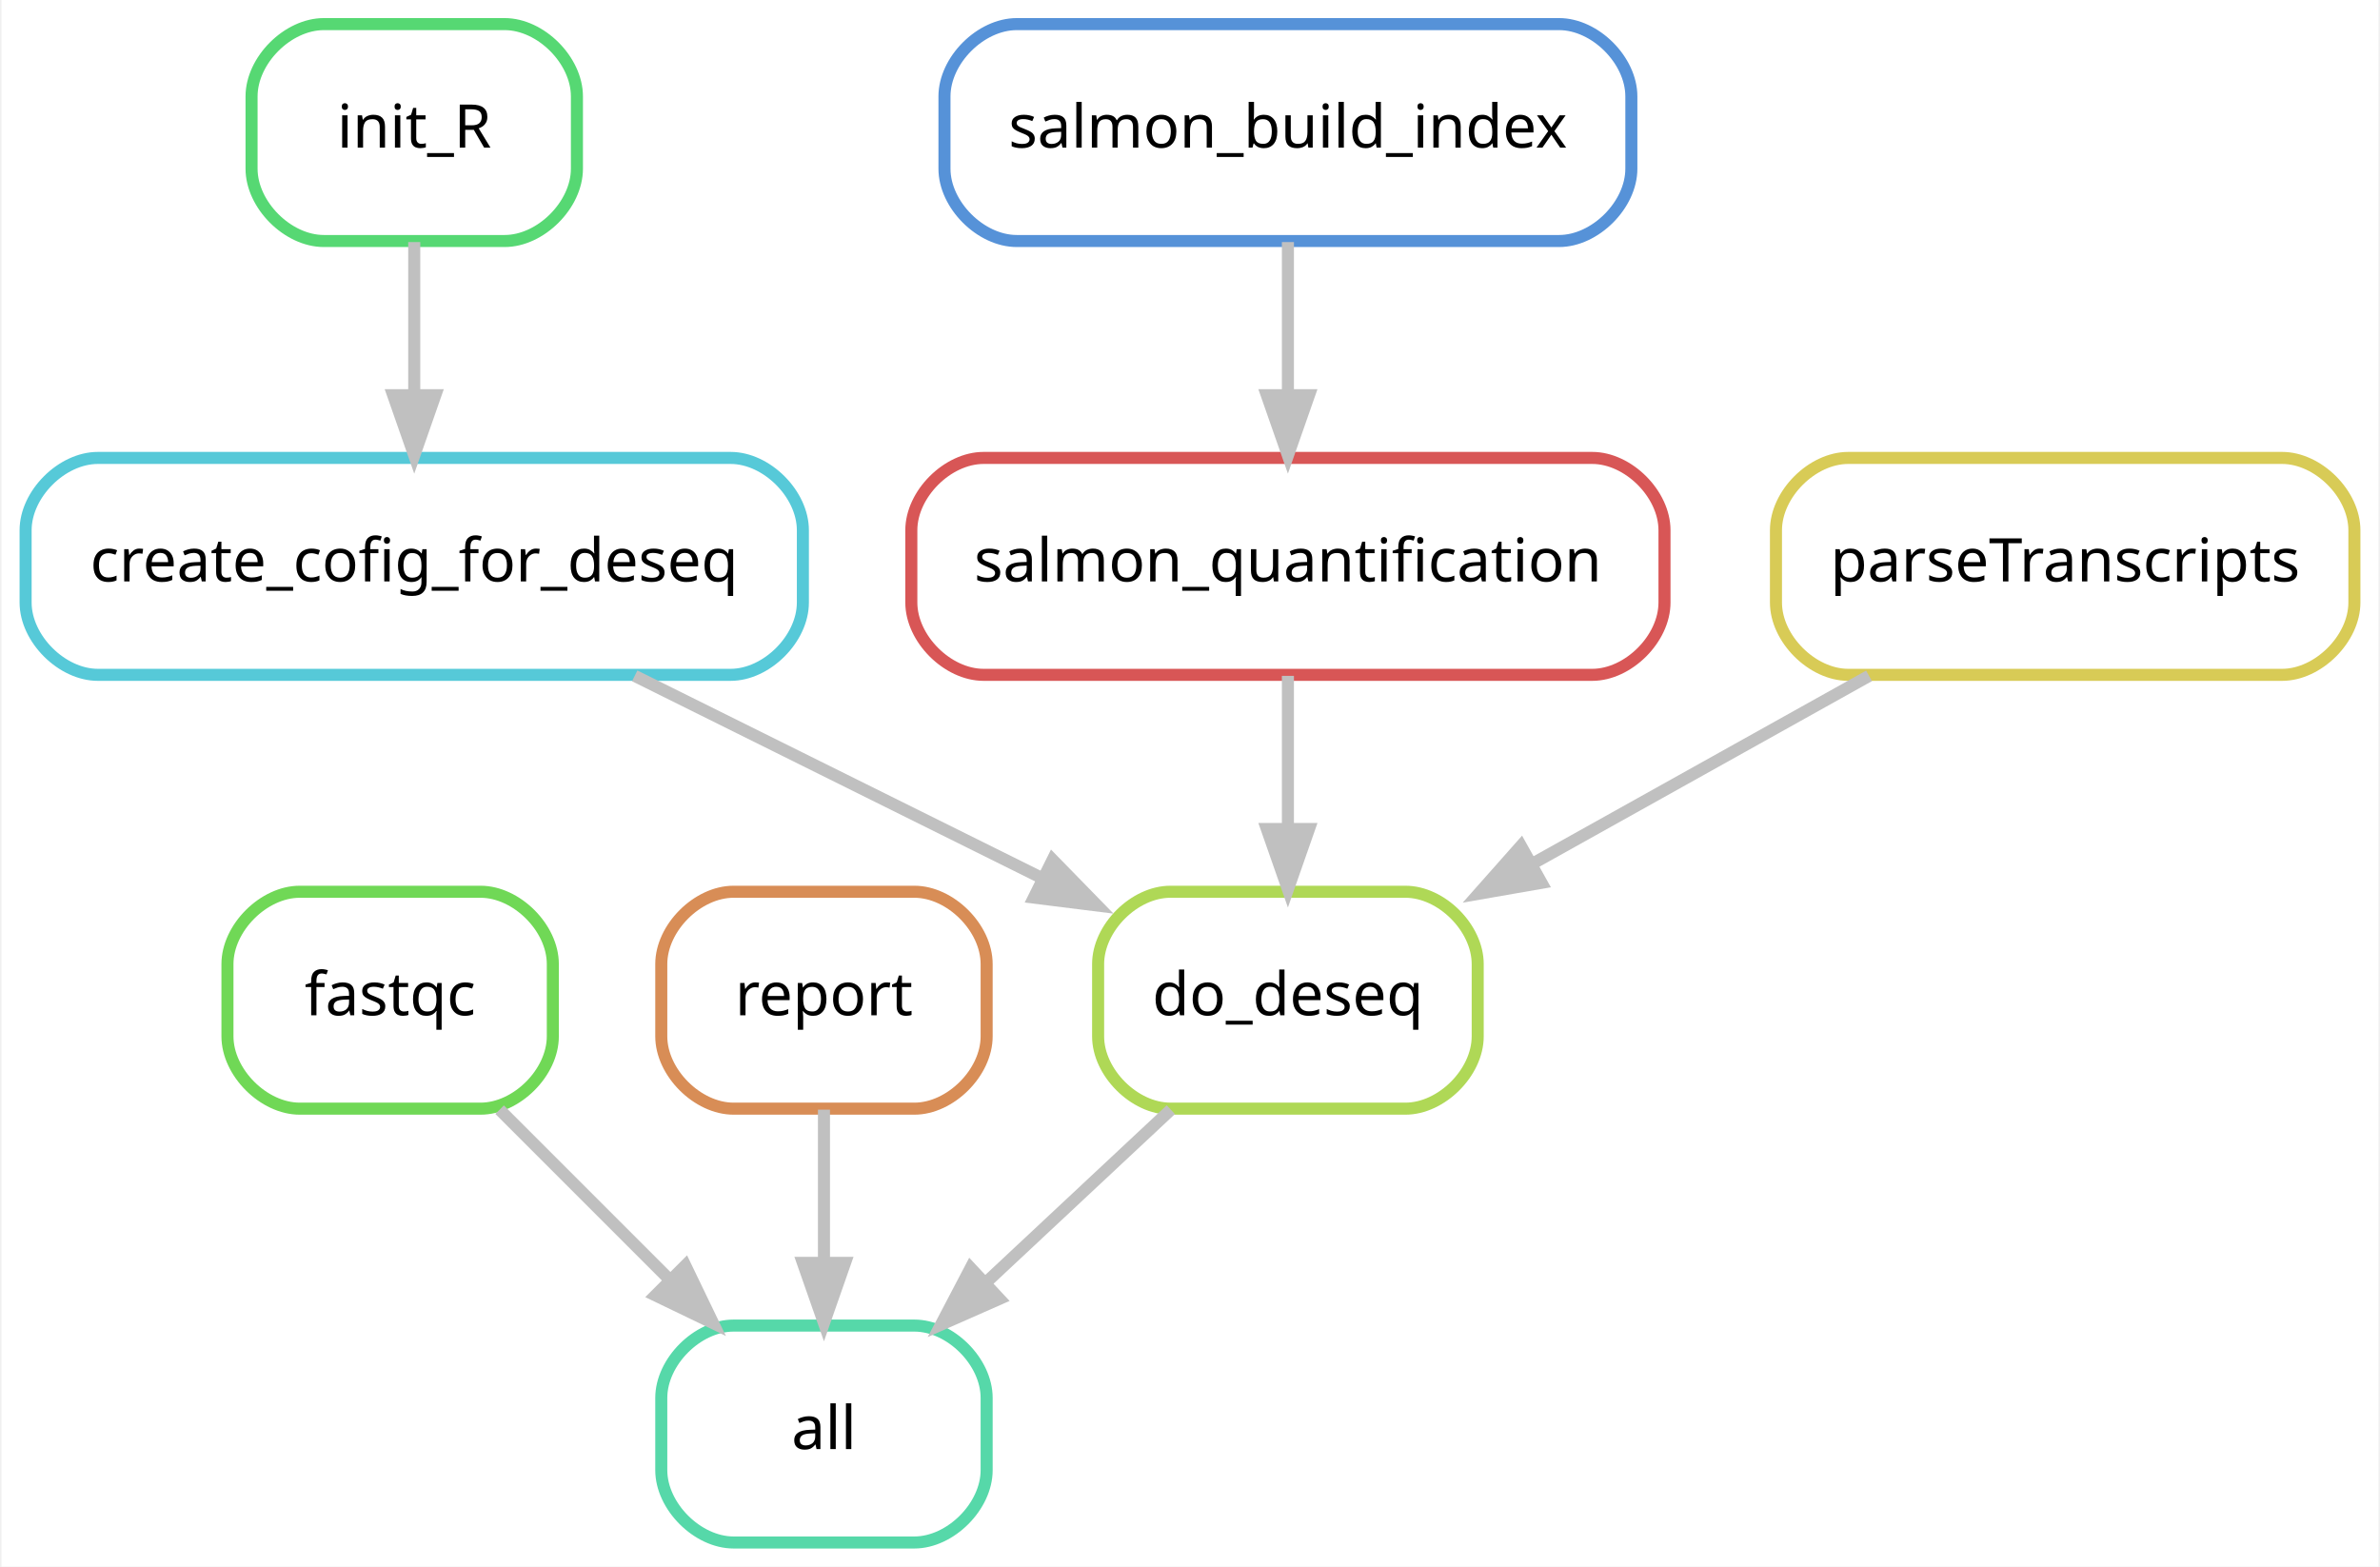
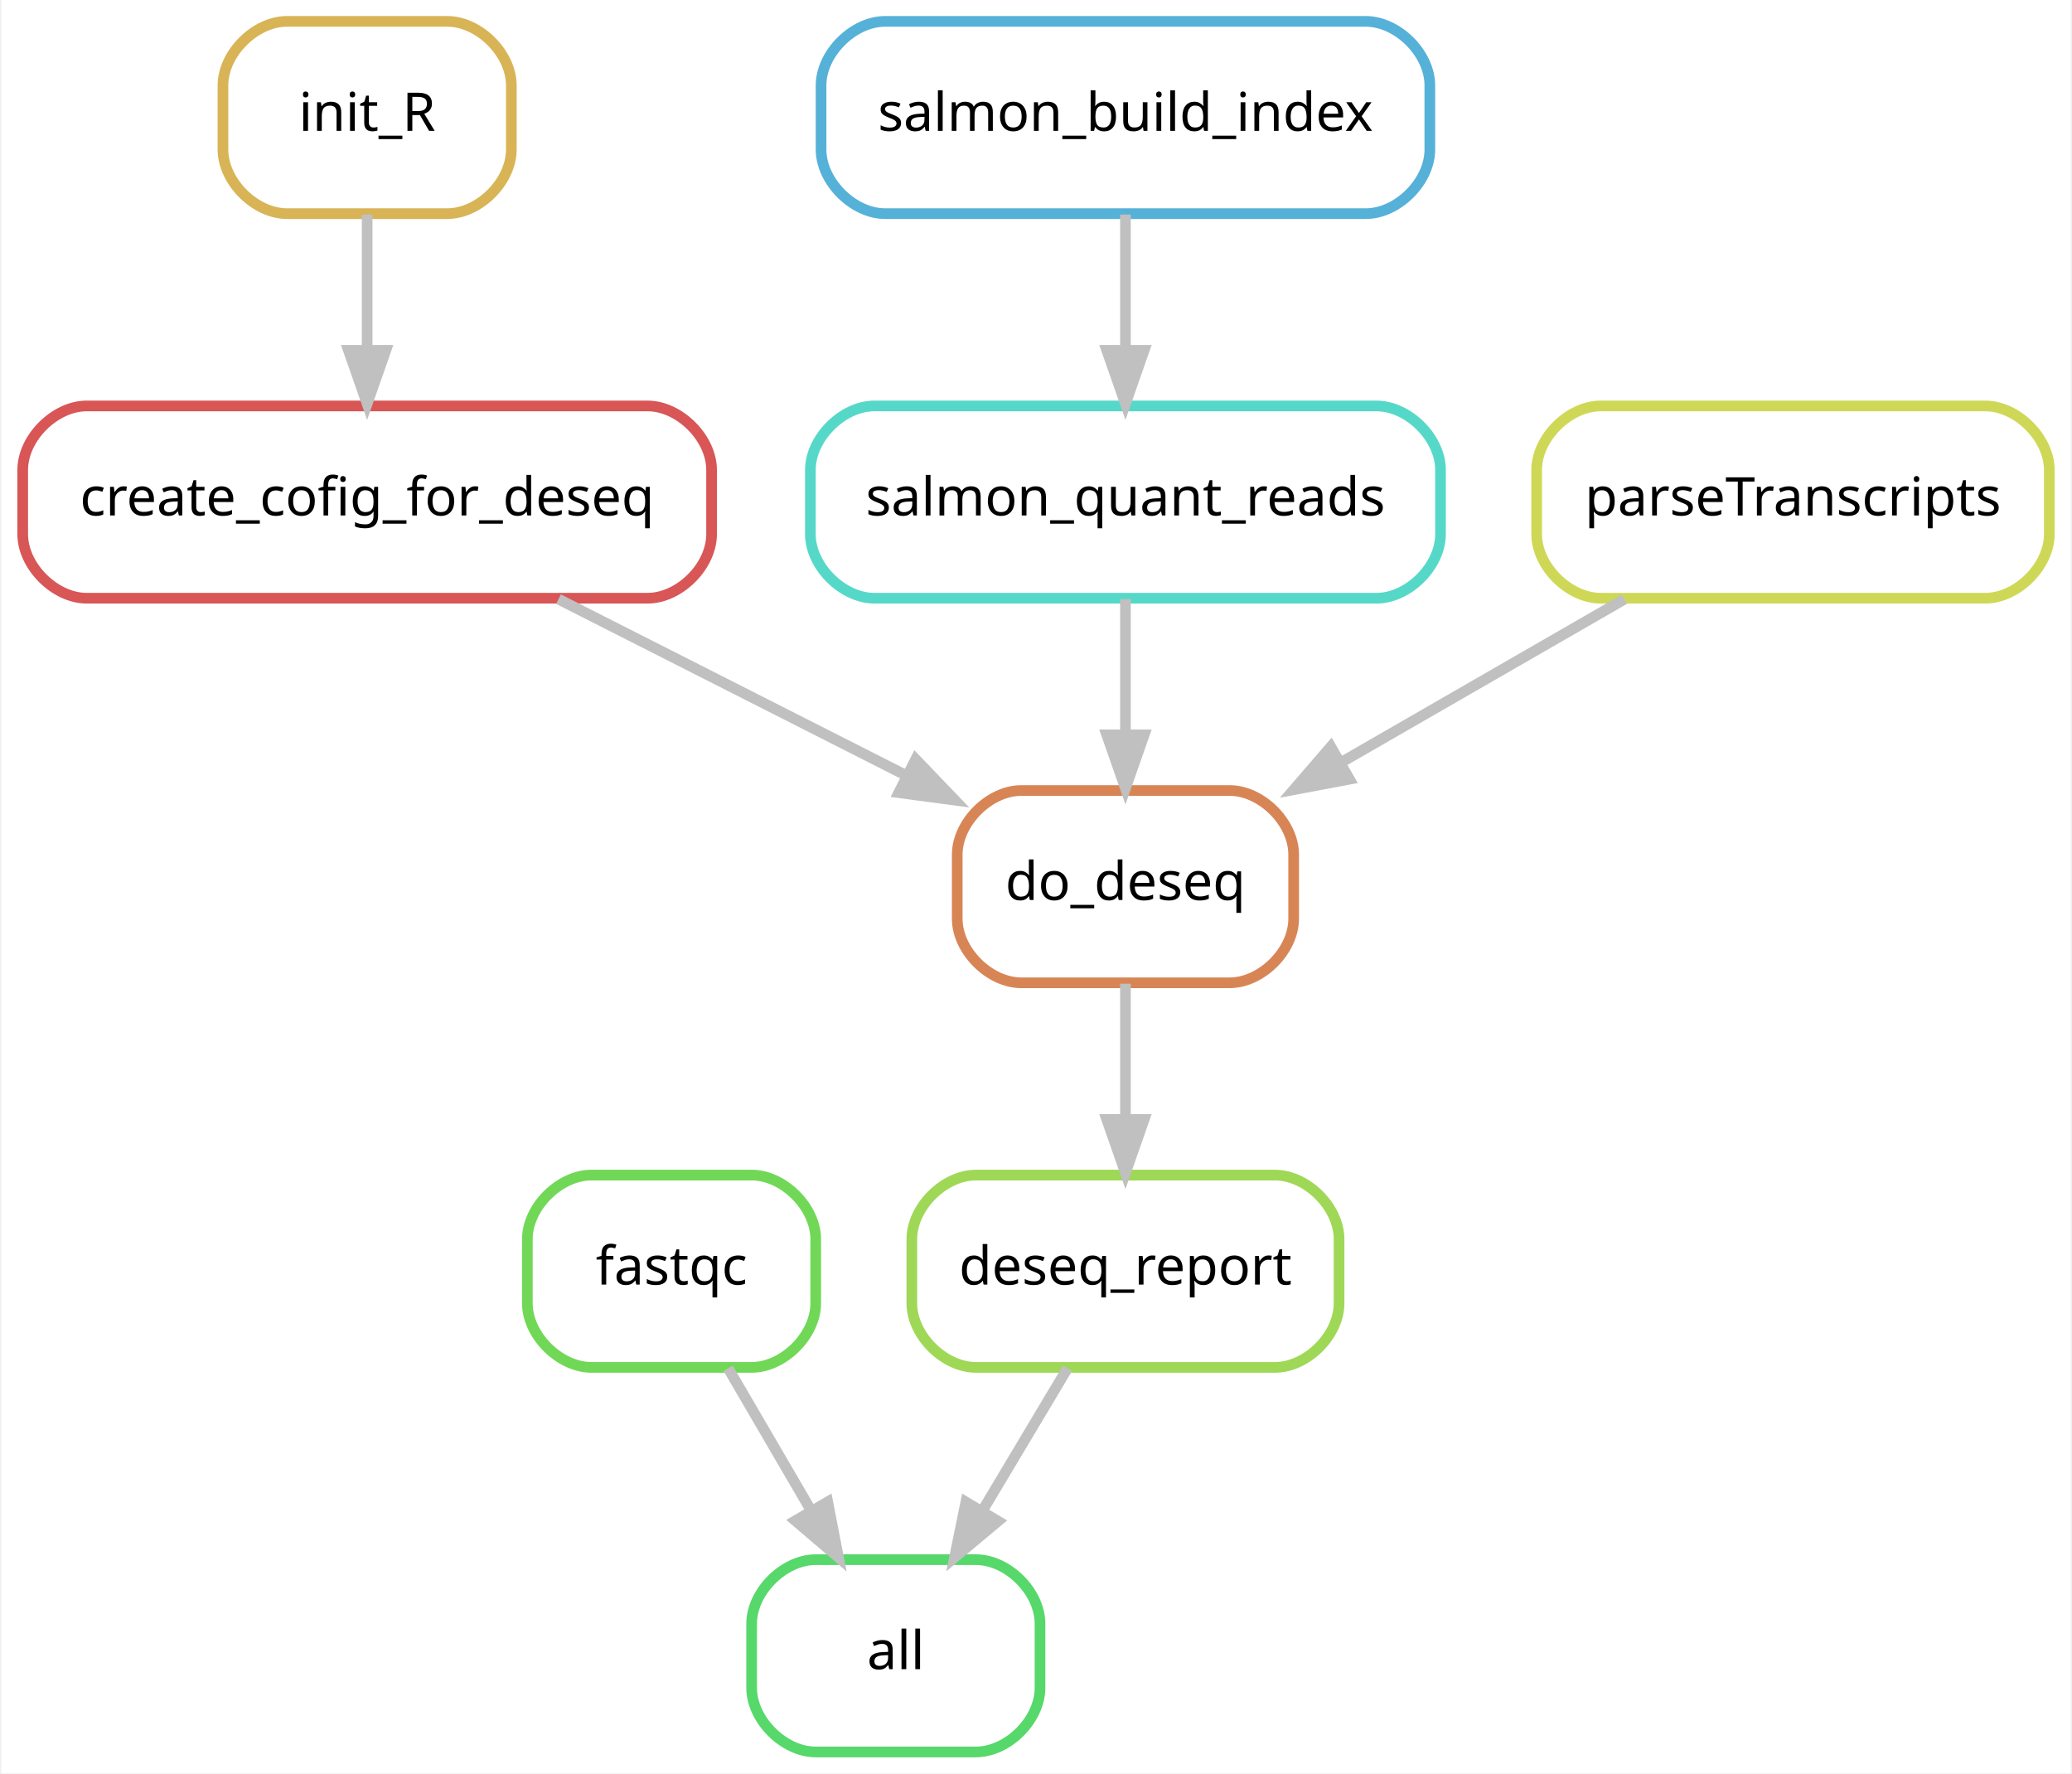
- <svg xmlns="http://www.w3.org/2000/svg" width="395pt" height="260pt" viewBox="0.00 0.00 394.50 260.00">
-   <g id="graph0" class="graph" transform="scale(1 1) rotate(0) translate(4 256)">
-     <polygon fill="#ffffff" stroke="transparent" points="-4,4 -4,-256 390.5,-256 390.5,4 -4,4" />
+ <svg xmlns="http://www.w3.org/2000/svg" width="388pt" height="332pt" viewBox="0.00 0.00 387.50 332.00">
+   <g id="graph0" class="graph" transform="scale(1 1) rotate(0) translate(4 328)">
+     <polygon fill="#ffffff" stroke="transparent" points="-4,4 -4,-328 383.5,-328 383.5,4 -4,4" />
    <g id="node1" class="node">
-       <path fill="none" stroke="#56d8a9" stroke-width="2" d="M147.5,-36C147.5,-36 117.5,-36 117.5,-36 111.5,-36 105.5,-30 105.5,-24 105.5,-24 105.5,-12 105.5,-12 105.5,-6 111.5,0 117.5,0 117.5,0 147.5,0 147.5,0 153.5,0 159.5,-6 159.5,-12 159.5,-12 159.5,-24 159.5,-24 159.5,-30 153.5,-36 147.5,-36" />
-       <text text-anchor="middle" x="132.5" y="-15.5" font-family="sans" font-size="10.00" fill="#000000">all</text>
+       <path fill="none" stroke="#56d86b" stroke-width="2" d="M178.5,-36C178.5,-36 148.5,-36 148.5,-36 142.5,-36 136.5,-30 136.5,-24 136.5,-24 136.5,-12 136.5,-12 136.5,-6 142.5,0 148.5,0 148.5,0 178.5,0 178.5,0 184.5,0 190.5,-6 190.5,-12 190.5,-12 190.5,-24 190.5,-24 190.5,-30 184.5,-36 178.5,-36" />
+       <text text-anchor="middle" x="163.5" y="-15.5" font-family="sans" font-size="10.00" fill="#000000">all</text>
    </g>
    <g id="node2" class="node">
-       <path fill="none" stroke="#70d856" stroke-width="2" d="M75.5,-108C75.5,-108 45.5,-108 45.5,-108 39.5,-108 33.5,-102 33.5,-96 33.5,-96 33.5,-84 33.5,-84 33.5,-78 39.5,-72 45.5,-72 45.5,-72 75.5,-72 75.5,-72 81.5,-72 87.5,-78 87.5,-84 87.5,-84 87.5,-96 87.5,-96 87.5,-102 81.5,-108 75.5,-108" />
-       <text text-anchor="middle" x="60.5" y="-87.5" font-family="sans" font-size="10.00" fill="#000000">fastqc</text>
+       <path fill="none" stroke="#70d856" stroke-width="2" d="M136.5,-108C136.5,-108 106.5,-108 106.5,-108 100.5,-108 94.5,-102 94.5,-96 94.5,-96 94.5,-84 94.5,-84 94.5,-78 100.5,-72 106.5,-72 106.5,-72 136.5,-72 136.5,-72 142.5,-72 148.5,-78 148.5,-84 148.5,-84 148.5,-96 148.5,-96 148.5,-102 142.5,-108 136.5,-108" />
+       <text text-anchor="middle" x="121.5" y="-87.5" font-family="sans" font-size="10.00" fill="#000000">fastqc</text>
+     </g>
+     <g id="edge2" class="edge">
+       <path fill="none" stroke="#c0c0c0" stroke-width="2" d="M132.098,-71.831C136.788,-63.792 142.403,-54.167 147.58,-45.292" />
+       <polygon fill="#c0c0c0" stroke="#c0c0c0" stroke-width="2" points="150.743,-46.815 152.759,-36.413 144.697,-43.288 150.743,-46.815" />
+     </g>
+     <g id="node3" class="node">
+       <path fill="none" stroke="#9fd856" stroke-width="2" d="M234.5,-108C234.5,-108 178.5,-108 178.5,-108 172.5,-108 166.5,-102 166.5,-96 166.5,-96 166.5,-84 166.5,-84 166.5,-78 172.5,-72 178.5,-72 178.5,-72 234.5,-72 234.5,-72 240.5,-72 246.5,-78 246.5,-84 246.5,-84 246.5,-96 246.5,-96 246.5,-102 240.5,-108 234.5,-108" />
+       <text text-anchor="middle" x="206.5" y="-87.5" font-family="sans" font-size="10.00" fill="#000000">deseq_report</text>
+     </g>
+     <g id="edge1" class="edge">
+       <path fill="none" stroke="#c0c0c0" stroke-width="2" d="M195.649,-71.831C190.798,-63.708 184.978,-53.964 179.632,-45.012" />
+       <polygon fill="#c0c0c0" stroke="#c0c0c0" stroke-width="2" points="182.629,-43.204 174.497,-36.413 176.619,-46.793 182.629,-43.204" />
+     </g>
+     <g id="node4" class="node">
+       <path fill="none" stroke="#d88556" stroke-width="2" d="M226,-180C226,-180 187,-180 187,-180 181,-180 175,-174 175,-168 175,-168 175,-156 175,-156 175,-150 181,-144 187,-144 187,-144 226,-144 226,-144 232,-144 238,-150 238,-156 238,-156 238,-168 238,-168 238,-174 232,-180 226,-180" />
+       <text text-anchor="middle" x="206.5" y="-159.5" font-family="sans" font-size="10.00" fill="#000000">do_deseq</text>
    </g>
    <g id="edge3" class="edge">
-       <path fill="none" stroke="#c0c0c0" stroke-width="2" d="M78.669,-71.831C87.215,-63.285 97.556,-52.944 106.88,-43.62" />
-       <polygon fill="#c0c0c0" stroke="#c0c0c0" stroke-width="2" points="109.49,-45.959 114.087,-36.413 104.541,-41.01 109.49,-45.959" />
-     </g>
-     <g id="node3" class="node">
-       <path fill="none" stroke="#d88d56" stroke-width="2" d="M147.5,-108C147.5,-108 117.5,-108 117.5,-108 111.5,-108 105.5,-102 105.5,-96 105.5,-96 105.5,-84 105.5,-84 105.5,-78 111.5,-72 117.5,-72 117.5,-72 147.5,-72 147.5,-72 153.5,-72 159.5,-78 159.5,-84 159.5,-84 159.5,-96 159.5,-96 159.5,-102 153.5,-108 147.5,-108" />
-       <text text-anchor="middle" x="132.5" y="-87.5" font-family="sans" font-size="10.00" fill="#000000">report</text>
-     </g>
-     <g id="edge2" class="edge">
-       <path fill="none" stroke="#c0c0c0" stroke-width="2" d="M132.5,-71.831C132.5,-64.131 132.5,-54.974 132.5,-46.417" />
-       <polygon fill="#c0c0c0" stroke="#c0c0c0" stroke-width="2" points="136,-46.413 132.5,-36.413 129,-46.413 136,-46.413" />
-     </g>
-     <g id="node4" class="node">
-       <path fill="none" stroke="#afd856" stroke-width="2" d="M229,-108C229,-108 190,-108 190,-108 184,-108 178,-102 178,-96 178,-96 178,-84 178,-84 178,-78 184,-72 190,-72 190,-72 229,-72 229,-72 235,-72 241,-78 241,-84 241,-84 241,-96 241,-96 241,-102 235,-108 229,-108" />
-       <text text-anchor="middle" x="209.5" y="-87.5" font-family="sans" font-size="10.00" fill="#000000">do_deseq</text>
-     </g>
-     <g id="edge1" class="edge">
-       <path fill="none" stroke="#c0c0c0" stroke-width="2" d="M190.07,-71.831C180.768,-63.134 169.48,-52.578 159.371,-43.127" />
-       <polygon fill="#c0c0c0" stroke="#c0c0c0" stroke-width="2" points="161.619,-40.436 151.924,-36.163 156.838,-45.549 161.619,-40.436" />
+       <path fill="none" stroke="#c0c0c0" stroke-width="2" d="M206.5,-143.831C206.5,-136.131 206.5,-126.974 206.5,-118.417" />
+       <polygon fill="#c0c0c0" stroke="#c0c0c0" stroke-width="2" points="210,-118.413 206.5,-108.413 203,-118.413 210,-118.413" />
    </g>
    <g id="node5" class="node">
-       <path fill="none" stroke="#56c9d8" stroke-width="2" d="M117,-180C117,-180 12,-180 12,-180 6,-180 0,-174 0,-168 0,-168 0,-156 0,-156 0,-150 6,-144 12,-144 12,-144 117,-144 117,-144 123,-144 129,-150 129,-156 129,-156 129,-168 129,-168 129,-174 123,-180 117,-180" />
-       <text text-anchor="middle" x="64.5" y="-159.5" font-family="sans" font-size="10.00" fill="#000000">create_cofig_for_deseq</text>
+       <path fill="none" stroke="#d85656" stroke-width="2" d="M117,-252C117,-252 12,-252 12,-252 6,-252 0,-246 0,-240 0,-240 0,-228 0,-228 0,-222 6,-216 12,-216 12,-216 117,-216 117,-216 123,-216 129,-222 129,-228 129,-228 129,-240 129,-240 129,-246 123,-252 117,-252" />
+       <text text-anchor="middle" x="64.5" y="-231.5" font-family="sans" font-size="10.00" fill="#000000">create_cofig_for_deseq</text>
+     </g>
+     <g id="edge4" class="edge">
+       <path fill="none" stroke="#c0c0c0" stroke-width="2" d="M100.333,-215.831C120.14,-205.788 144.832,-193.268 165.418,-182.83" />
+       <polygon fill="#c0c0c0" stroke="#c0c0c0" stroke-width="2" points="167.219,-185.841 174.555,-178.197 164.053,-179.598 167.219,-185.841" />
+     </g>
+     <g id="node6" class="node">
+       <path fill="none" stroke="#56d8c9" stroke-width="2" d="M253.5,-252C253.5,-252 159.5,-252 159.5,-252 153.5,-252 147.5,-246 147.5,-240 147.5,-240 147.5,-228 147.5,-228 147.5,-222 153.5,-216 159.5,-216 159.5,-216 253.5,-216 253.5,-216 259.5,-216 265.5,-222 265.5,-228 265.5,-228 265.5,-240 265.5,-240 265.5,-246 259.5,-252 253.5,-252" />
+       <text text-anchor="middle" x="206.5" y="-231.5" font-family="sans" font-size="10.00" fill="#000000">salmon_quant_reads</text>
    </g>
    <g id="edge6" class="edge">
-       <path fill="none" stroke="#c0c0c0" stroke-width="2" d="M101.09,-143.831C121.699,-133.598 147.487,-120.793 168.741,-110.239" />
-       <polygon fill="#c0c0c0" stroke="#c0c0c0" stroke-width="2" points="170.447,-113.3 177.847,-105.717 167.334,-107.03 170.447,-113.3" />
-     </g>
-     <g id="node6" class="node">
-       <path fill="none" stroke="#d85656" stroke-width="2" d="M260,-180C260,-180 159,-180 159,-180 153,-180 147,-174 147,-168 147,-168 147,-156 147,-156 147,-150 153,-144 159,-144 159,-144 260,-144 260,-144 266,-144 272,-150 272,-156 272,-156 272,-168 272,-168 272,-174 266,-180 260,-180" />
-       <text text-anchor="middle" x="209.5" y="-159.5" font-family="sans" font-size="10.00" fill="#000000">salmon_quantification</text>
-     </g>
-     <g id="edge4" class="edge">
-       <path fill="none" stroke="#c0c0c0" stroke-width="2" d="M209.5,-143.831C209.5,-136.131 209.5,-126.974 209.5,-118.417" />
-       <polygon fill="#c0c0c0" stroke="#c0c0c0" stroke-width="2" points="213,-118.413 209.5,-108.413 206,-118.413 213,-118.413" />
+       <path fill="none" stroke="#c0c0c0" stroke-width="2" d="M206.5,-215.831C206.5,-208.131 206.5,-198.974 206.5,-190.417" />
+       <polygon fill="#c0c0c0" stroke="#c0c0c0" stroke-width="2" points="210,-190.413 206.5,-180.413 203,-190.413 210,-190.413" />
    </g>
    <g id="node7" class="node">
-       <path fill="none" stroke="#d8cb56" stroke-width="2" d="M374.5,-180C374.5,-180 302.5,-180 302.5,-180 296.5,-180 290.5,-174 290.5,-168 290.5,-168 290.5,-156 290.5,-156 290.5,-150 296.5,-144 302.5,-144 302.5,-144 374.5,-144 374.5,-144 380.5,-144 386.5,-150 386.5,-156 386.5,-156 386.5,-168 386.5,-168 386.5,-174 380.5,-180 374.5,-180" />
-       <text text-anchor="middle" x="338.5" y="-159.5" font-family="sans" font-size="10.00" fill="#000000">parseTranscripts</text>
+       <path fill="none" stroke="#ced856" stroke-width="2" d="M367.5,-252C367.5,-252 295.5,-252 295.5,-252 289.5,-252 283.5,-246 283.5,-240 283.5,-240 283.5,-228 283.5,-228 283.5,-222 289.5,-216 295.5,-216 295.5,-216 367.5,-216 367.5,-216 373.5,-216 379.5,-222 379.5,-228 379.5,-228 379.5,-240 379.5,-240 379.5,-246 373.5,-252 367.5,-252" />
+       <text text-anchor="middle" x="331.5" y="-231.5" font-family="sans" font-size="10.00" fill="#000000">parseTranscripts</text>
    </g>
    <g id="edge5" class="edge">
-       <path fill="none" stroke="#c0c0c0" stroke-width="2" d="M305.948,-143.831C289.041,-134.395 268.216,-122.772 250.249,-112.744" />
-       <polygon fill="#c0c0c0" stroke="#c0c0c0" stroke-width="2" points="251.588,-109.483 241.15,-107.665 248.176,-115.595 251.588,-109.483" />
+       <path fill="none" stroke="#c0c0c0" stroke-width="2" d="M299.957,-215.831C283.821,-206.537 264.001,-195.121 246.773,-185.197" />
+       <polygon fill="#c0c0c0" stroke="#c0c0c0" stroke-width="2" points="248.445,-182.121 238.033,-180.163 244.951,-188.187 248.445,-182.121" />
    </g>
    <g id="node8" class="node">
-       <path fill="none" stroke="#56d873" stroke-width="2" d="M79.5,-252C79.5,-252 49.5,-252 49.5,-252 43.5,-252 37.5,-246 37.5,-240 37.5,-240 37.5,-228 37.5,-228 37.5,-222 43.5,-216 49.5,-216 49.5,-216 79.5,-216 79.5,-216 85.5,-216 91.5,-222 91.5,-228 91.5,-228 91.5,-240 91.5,-240 91.5,-246 85.5,-252 79.5,-252" />
-       <text text-anchor="middle" x="64.5" y="-231.5" font-family="sans" font-size="10.00" fill="#000000">init_R</text>
+       <path fill="none" stroke="#d8b456" stroke-width="2" d="M79.5,-324C79.5,-324 49.5,-324 49.5,-324 43.5,-324 37.5,-318 37.5,-312 37.5,-312 37.5,-300 37.5,-300 37.5,-294 43.5,-288 49.5,-288 49.5,-288 79.5,-288 79.5,-288 85.5,-288 91.5,-294 91.5,-300 91.5,-300 91.5,-312 91.5,-312 91.5,-318 85.5,-324 79.5,-324" />
+       <text text-anchor="middle" x="64.5" y="-303.5" font-family="sans" font-size="10.00" fill="#000000">init_R</text>
    </g>
    <g id="edge7" class="edge">
-       <path fill="none" stroke="#c0c0c0" stroke-width="2" d="M64.5,-215.831C64.5,-208.131 64.5,-198.974 64.5,-190.417" />
-       <polygon fill="#c0c0c0" stroke="#c0c0c0" stroke-width="2" points="68,-190.413 64.5,-180.413 61,-190.413 68,-190.413" />
+       <path fill="none" stroke="#c0c0c0" stroke-width="2" d="M64.5,-287.831C64.5,-280.131 64.5,-270.974 64.5,-262.417" />
+       <polygon fill="#c0c0c0" stroke="#c0c0c0" stroke-width="2" points="68,-262.413 64.5,-252.413 61,-262.413 68,-262.413" />
    </g>
    <g id="node9" class="node">
-       <path fill="none" stroke="#5692d8" stroke-width="2" d="M254.5,-252C254.5,-252 164.5,-252 164.5,-252 158.5,-252 152.5,-246 152.5,-240 152.5,-240 152.5,-228 152.5,-228 152.5,-222 158.5,-216 164.5,-216 164.5,-216 254.5,-216 254.5,-216 260.5,-216 266.5,-222 266.5,-228 266.5,-228 266.5,-240 266.5,-240 266.5,-246 260.5,-252 254.5,-252" />
-       <text text-anchor="middle" x="209.5" y="-231.5" font-family="sans" font-size="10.00" fill="#000000">salmon_build_index</text>
+       <path fill="none" stroke="#56b1d8" stroke-width="2" d="M251.5,-324C251.5,-324 161.5,-324 161.5,-324 155.5,-324 149.5,-318 149.5,-312 149.5,-312 149.5,-300 149.5,-300 149.5,-294 155.5,-288 161.5,-288 161.5,-288 251.5,-288 251.5,-288 257.5,-288 263.5,-294 263.5,-300 263.5,-300 263.5,-312 263.5,-312 263.5,-318 257.5,-324 251.5,-324" />
+       <text text-anchor="middle" x="206.5" y="-303.5" font-family="sans" font-size="10.00" fill="#000000">salmon_build_index</text>
    </g>
    <g id="edge8" class="edge">
-       <path fill="none" stroke="#c0c0c0" stroke-width="2" d="M209.5,-215.831C209.5,-208.131 209.5,-198.974 209.5,-190.417" />
-       <polygon fill="#c0c0c0" stroke="#c0c0c0" stroke-width="2" points="213,-190.413 209.5,-180.413 206,-190.413 213,-190.413" />
+       <path fill="none" stroke="#c0c0c0" stroke-width="2" d="M206.5,-287.831C206.5,-280.131 206.5,-270.974 206.5,-262.417" />
+       <polygon fill="#c0c0c0" stroke="#c0c0c0" stroke-width="2" points="210,-262.413 206.5,-252.413 203,-262.413 210,-262.413" />
    </g>
  </g>
</svg>
